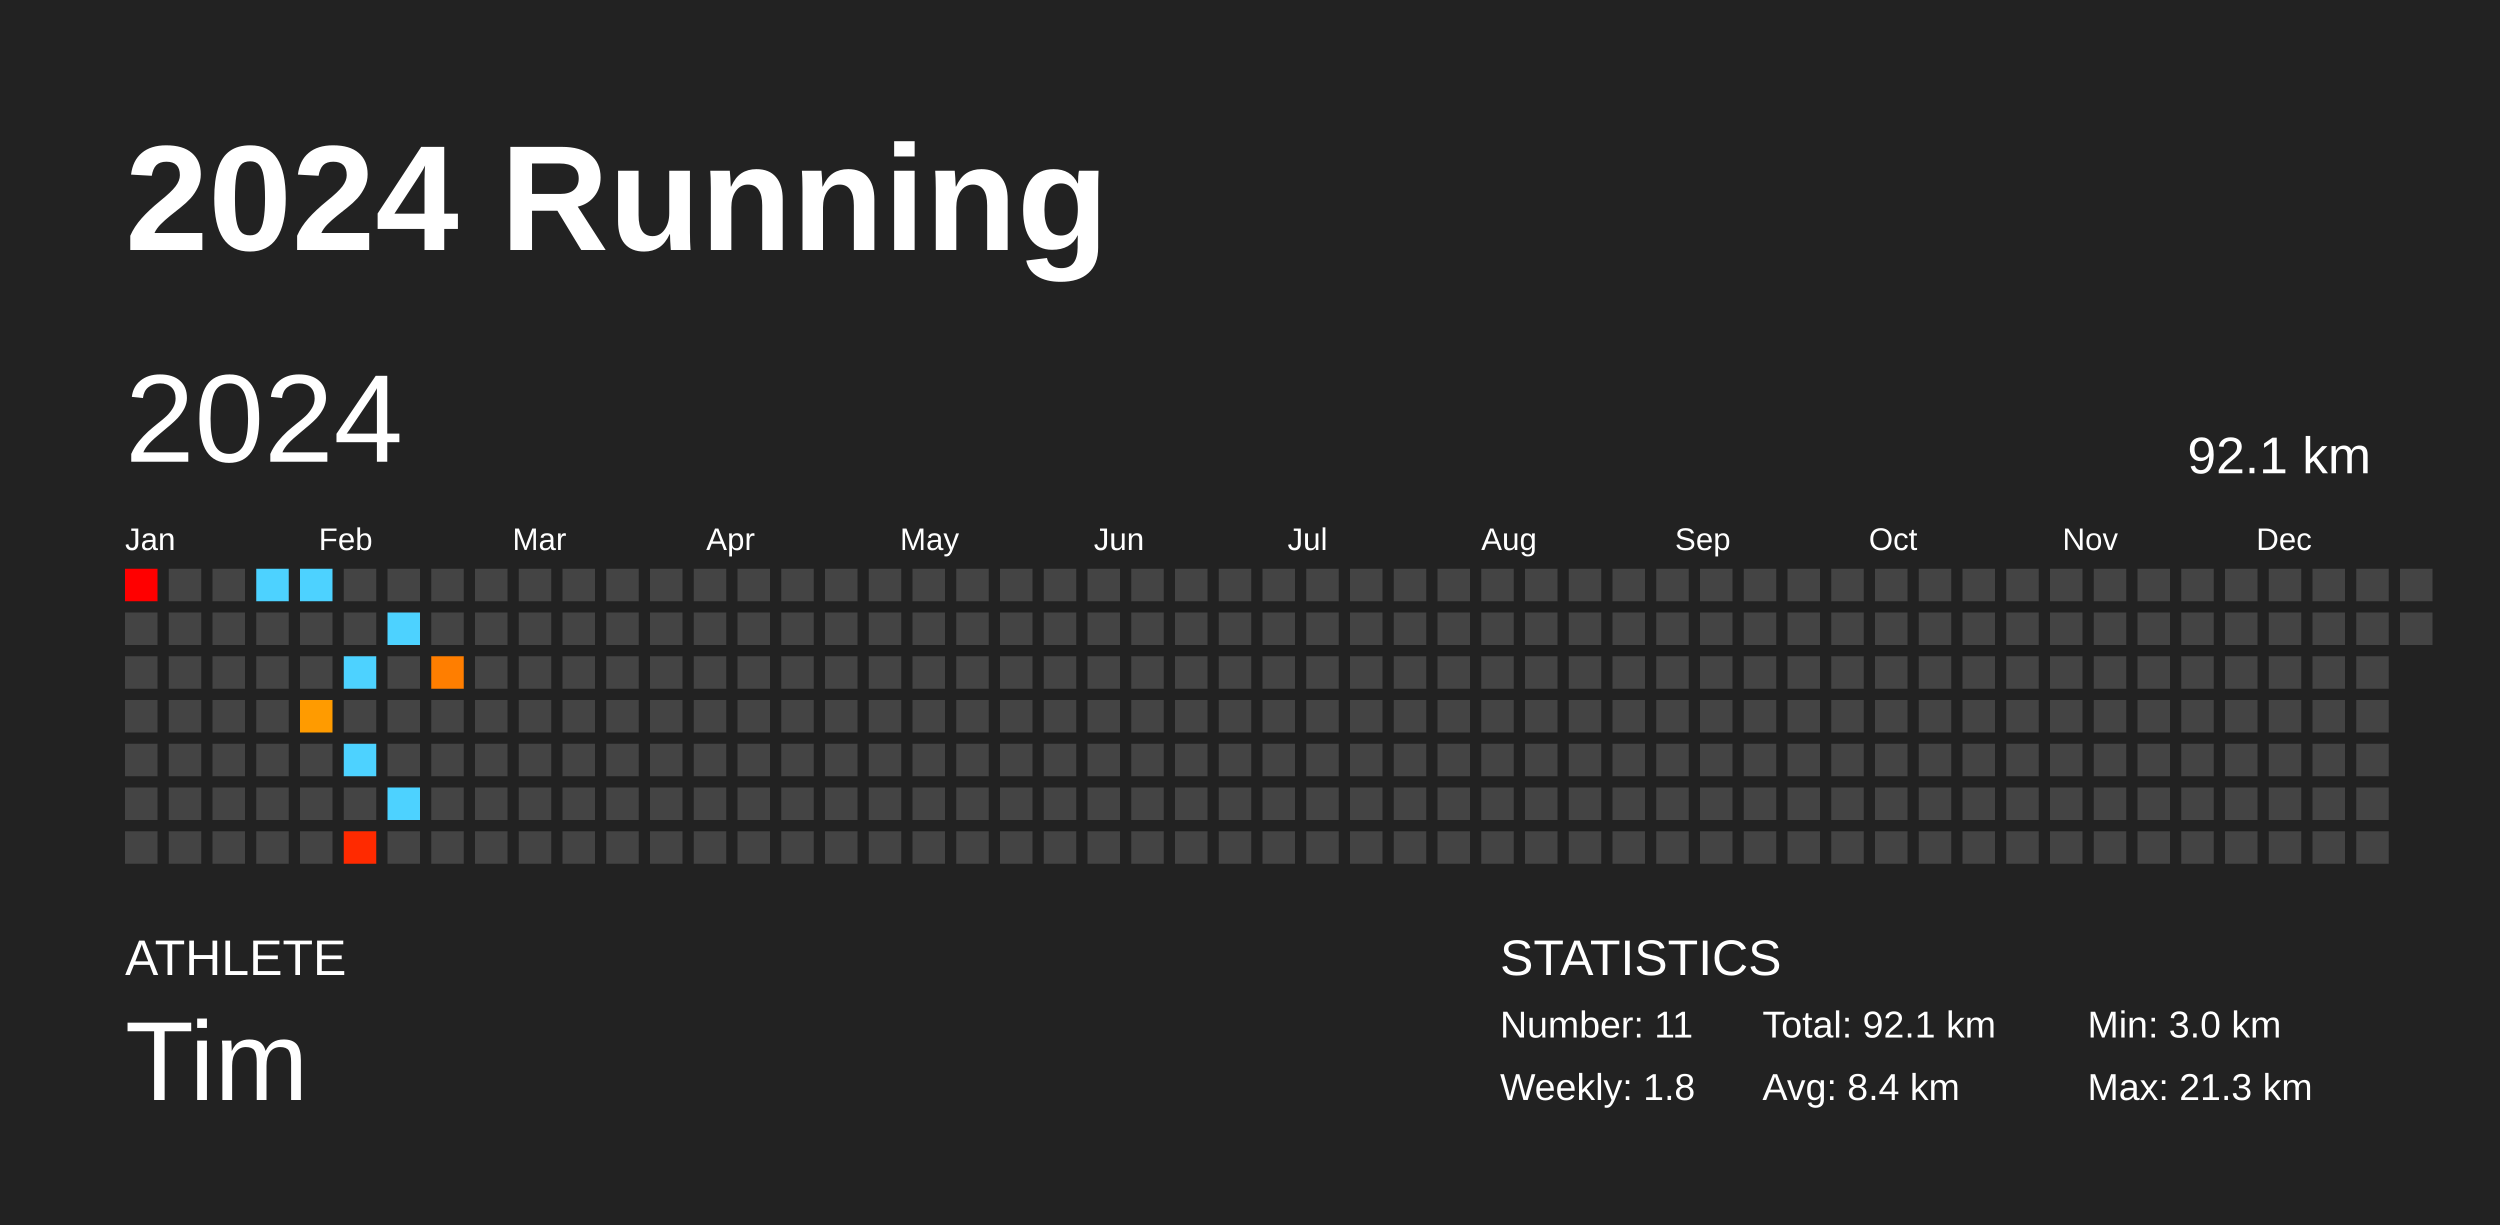
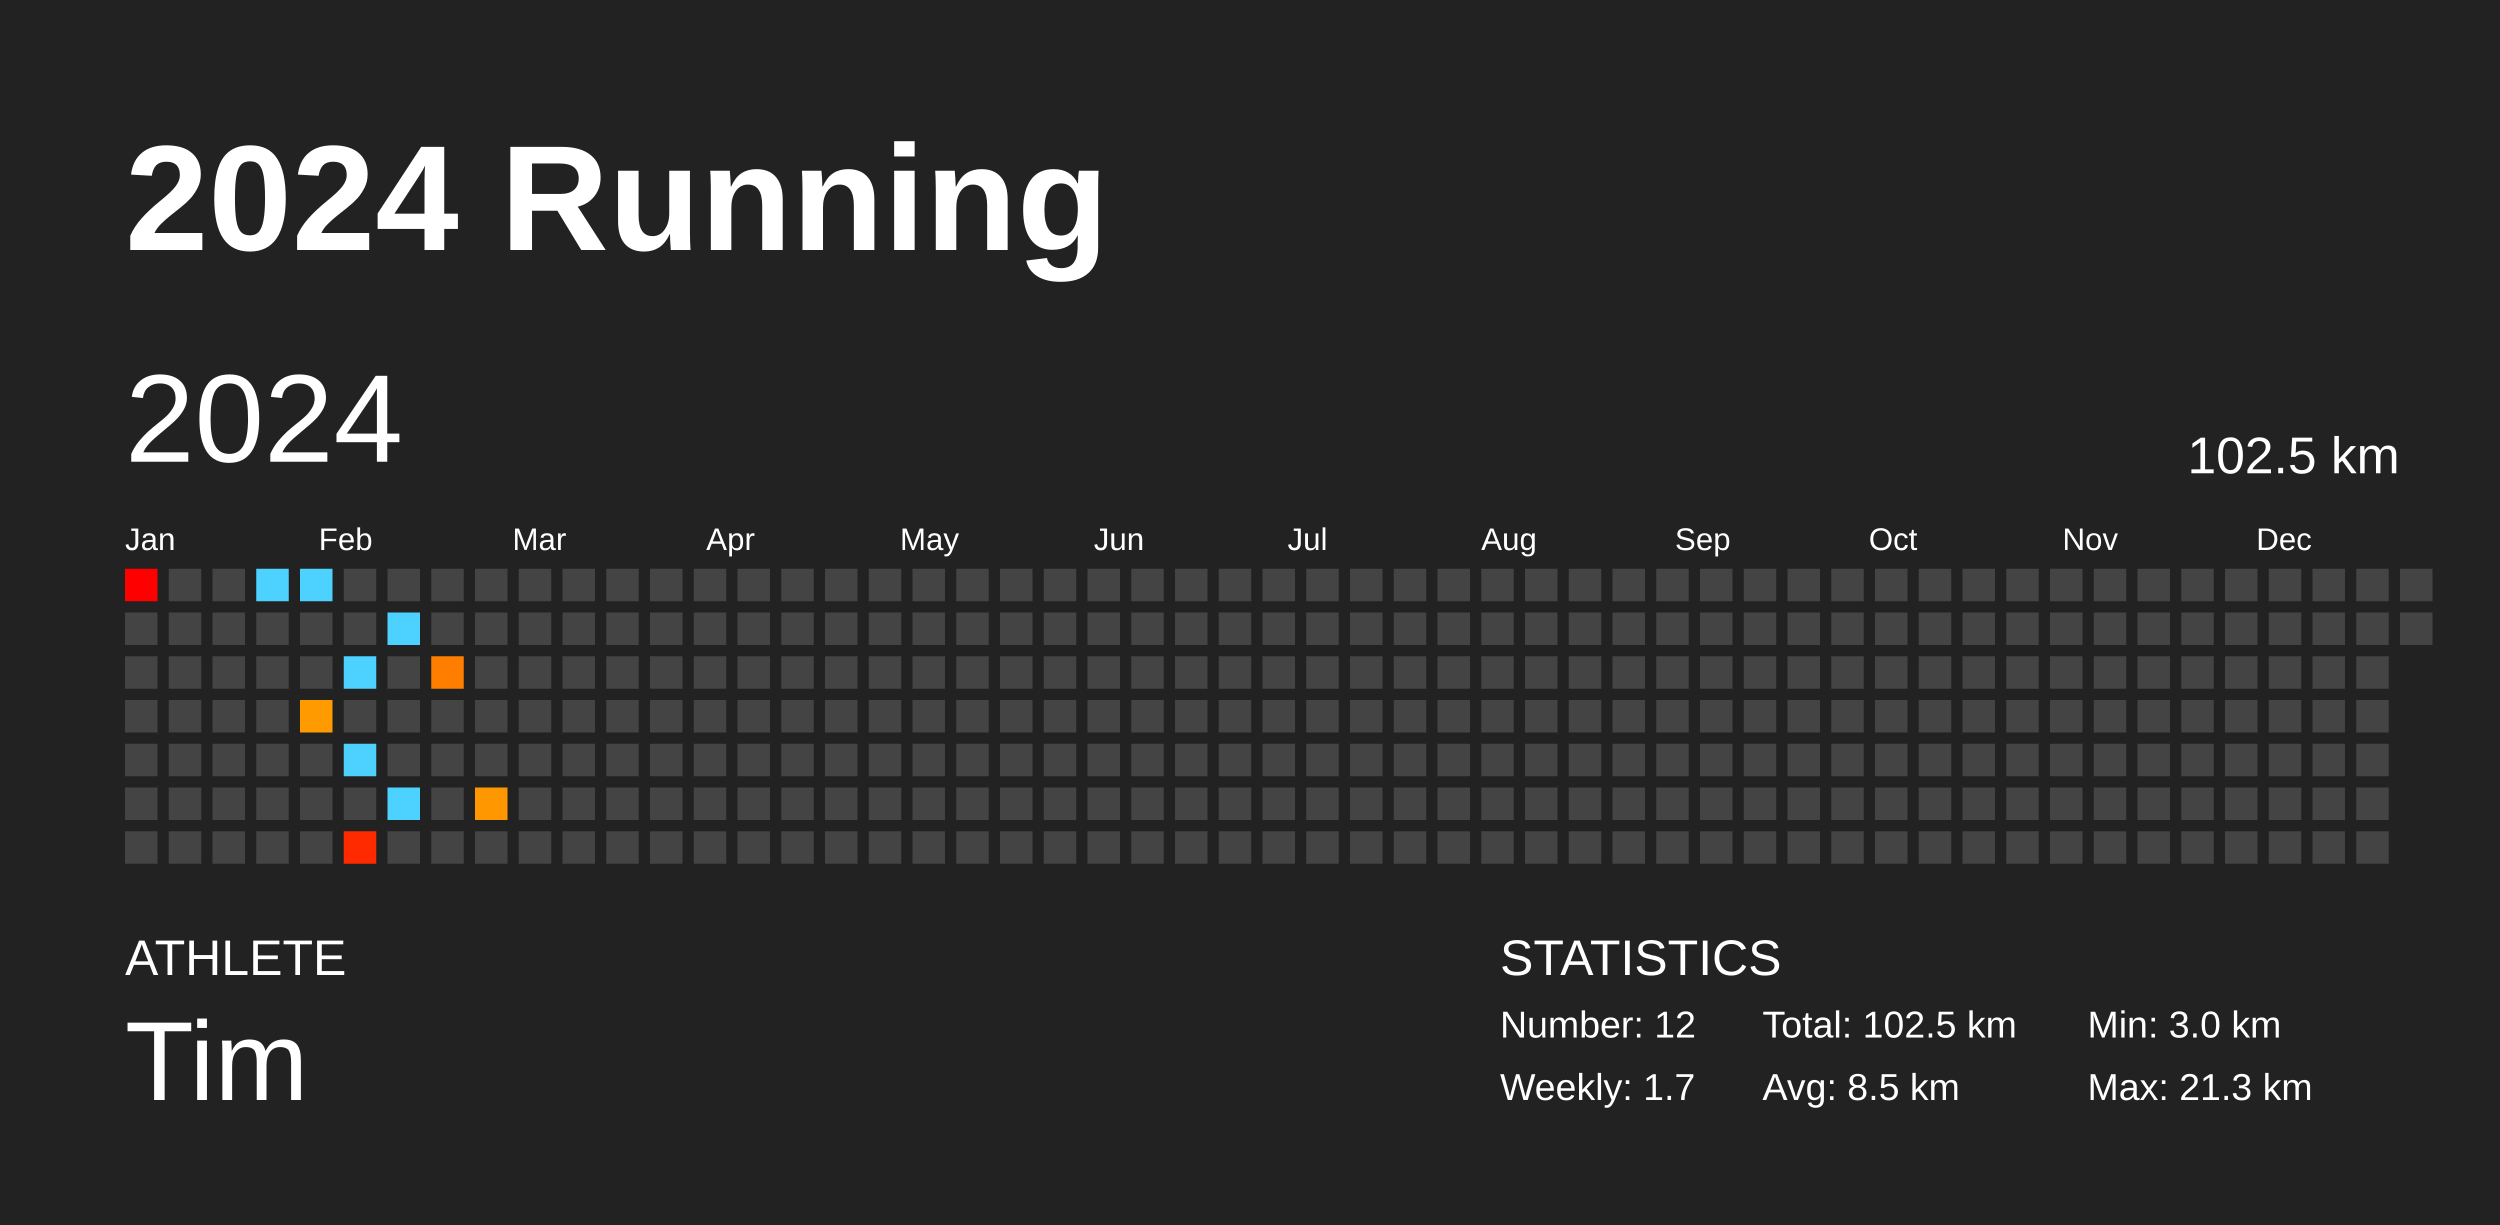
<svg xmlns="http://www.w3.org/2000/svg" baseProfile="full" height="98mm" version="1.1" viewBox="0,0,200,98" width="200mm">
  <defs />
  <rect fill="#222222" height="98" width="200" x="0" y="0" />
  <text fill="#FFFFFF" style="font-size:12px; font-family:Arial; font-weight:bold;" x="10" y="20">2024 Running</text>
  <text fill="#FFFFFF" style="font-size:4px; font-family:Arial" x="10" y="78">ATHLETE</text>
  <text fill="#FFFFFF" style="font-size:9px; font-family:Arial" x="10" y="88">Tim</text>
  <text fill="#FFFFFF" style="font-size:4px; font-family:Arial" x="120" y="78">STATISTICS</text>
-   <text fill="#FFFFFF" style="font-size:3px; font-family:Arial" x="120" y="83">Number: 11</text>
-   <text fill="#FFFFFF" style="font-size:3px; font-family:Arial" x="120" y="88">Weekly: 1.8</text>
-   <text fill="#FFFFFF" style="font-size:3px; font-family:Arial" x="141" y="83">Total: 92.1 km</text>
-   <text fill="#FFFFFF" style="font-size:3px; font-family:Arial" x="141" y="88">Avg: 8.4 km</text>
+   <text fill="#FFFFFF" style="font-size:3px; font-family:Arial" x="120" y="83">Number: 12</text>
+   <text fill="#FFFFFF" style="font-size:3px; font-family:Arial" x="120" y="88">Weekly: 1.7</text>
+   <text fill="#FFFFFF" style="font-size:3px; font-family:Arial" x="141" y="83">Total: 102.5 km</text>
+   <text fill="#FFFFFF" style="font-size:3px; font-family:Arial" x="141" y="88">Avg: 8.5 km</text>
  <text fill="#FFFFFF" style="font-size:3px; font-family:Arial" x="167" y="83">Min: 3.0 km</text>
  <text fill="#FFFFFF" style="font-size:3px; font-family:Arial" x="167" y="88">Max: 21.3 km</text>
  <text dominant-baseline="hanging" fill="#FFFFFF" style="font-size:10.0px; font-family:Arial;" x="10" y="30">2024</text>
-   <text dominant-baseline="hanging" fill="#FFFFFF" style="font-size:4.125px; font-family:Arial;" x="175" y="35">92.1 km</text>
+   <text dominant-baseline="hanging" fill="#FFFFFF" style="font-size:4.125px; font-family:Arial;" x="175" y="35">102.5 km</text>
  <text fill="#FFFFFF" style="font-size:2.5px; font-family:Arial" x="10.0" y="44">Jan</text>
  <text fill="#FFFFFF" style="font-size:2.5px; font-family:Arial" x="25.5" y="44">Feb</text>
  <text fill="#FFFFFF" style="font-size:2.5px; font-family:Arial" x="41.0" y="44">Mar</text>
  <text fill="#FFFFFF" style="font-size:2.5px; font-family:Arial" x="56.5" y="44">Apr</text>
  <text fill="#FFFFFF" style="font-size:2.5px; font-family:Arial" x="72.0" y="44">May</text>
  <text fill="#FFFFFF" style="font-size:2.5px; font-family:Arial" x="87.5" y="44">Jun</text>
  <text fill="#FFFFFF" style="font-size:2.5px; font-family:Arial" x="103.0" y="44">Jul</text>
  <text fill="#FFFFFF" style="font-size:2.5px; font-family:Arial" x="118.5" y="44">Aug</text>
  <text fill="#FFFFFF" style="font-size:2.5px; font-family:Arial" x="134.0" y="44">Sep</text>
  <text fill="#FFFFFF" style="font-size:2.5px; font-family:Arial" x="149.5" y="44">Oct</text>
  <text fill="#FFFFFF" style="font-size:2.5px; font-family:Arial" x="165.0" y="44">Nov</text>
  <text fill="#FFFFFF" style="font-size:2.5px; font-family:Arial" x="180.5" y="44">Dec</text>
  <rect fill="red" height="2.6" width="2.6" x="10.0" y="45.5" />
  <rect fill="#444444" height="2.6" width="2.6" x="10.0" y="49.0" />
  <rect fill="#444444" height="2.6" width="2.6" x="10.0" y="52.5" />
  <rect fill="#444444" height="2.6" width="2.6" x="10.0" y="56.0" />
  <rect fill="#444444" height="2.6" width="2.6" x="10.0" y="59.5" />
  <rect fill="#444444" height="2.6" width="2.6" x="10.0" y="63.0" />
  <rect fill="#444444" height="2.6" width="2.6" x="10.0" y="66.5" />
  <rect fill="#444444" height="2.6" width="2.6" x="13.5" y="45.5" />
  <rect fill="#444444" height="2.6" width="2.6" x="13.5" y="49.0" />
  <rect fill="#444444" height="2.6" width="2.6" x="13.5" y="52.5" />
  <rect fill="#444444" height="2.6" width="2.6" x="13.5" y="56.0" />
  <rect fill="#444444" height="2.6" width="2.6" x="13.5" y="59.5" />
  <rect fill="#444444" height="2.6" width="2.6" x="13.5" y="63.0" />
  <rect fill="#444444" height="2.6" width="2.6" x="13.5" y="66.5" />
  <rect fill="#444444" height="2.6" width="2.6" x="17.0" y="45.5" />
  <rect fill="#444444" height="2.6" width="2.6" x="17.0" y="49.0" />
  <rect fill="#444444" height="2.6" width="2.6" x="17.0" y="52.5" />
  <rect fill="#444444" height="2.6" width="2.6" x="17.0" y="56.0" />
  <rect fill="#444444" height="2.6" width="2.6" x="17.0" y="59.5" />
  <rect fill="#444444" height="2.6" width="2.6" x="17.0" y="63.0" />
  <rect fill="#444444" height="2.6" width="2.6" x="17.0" y="66.5" />
  <rect fill="#4dd2ff" height="2.6" width="2.6" x="20.5" y="45.5" />
  <rect fill="#444444" height="2.6" width="2.6" x="20.5" y="49.0" />
  <rect fill="#444444" height="2.6" width="2.6" x="20.5" y="52.5" />
  <rect fill="#444444" height="2.6" width="2.6" x="20.5" y="56.0" />
  <rect fill="#444444" height="2.6" width="2.6" x="20.5" y="59.5" />
  <rect fill="#444444" height="2.6" width="2.6" x="20.5" y="63.0" />
  <rect fill="#444444" height="2.6" width="2.6" x="20.5" y="66.5" />
  <rect fill="#4dd2ff" height="2.6" width="2.6" x="24.0" y="45.5" />
  <rect fill="#444444" height="2.6" width="2.6" x="24.0" y="49.0" />
  <rect fill="#444444" height="2.6" width="2.6" x="24.0" y="52.5" />
  <rect fill="#ff9b00" height="2.6" width="2.6" x="24.0" y="56.0" />
  <rect fill="#444444" height="2.6" width="2.6" x="24.0" y="59.5" />
  <rect fill="#444444" height="2.6" width="2.6" x="24.0" y="63.0" />
  <rect fill="#444444" height="2.6" width="2.6" x="24.0" y="66.5" />
  <rect fill="#444444" height="2.6" width="2.6" x="27.5" y="45.5" />
  <rect fill="#444444" height="2.6" width="2.6" x="27.5" y="49.0" />
  <rect fill="#4dd2ff" height="2.6" width="2.6" x="27.5" y="52.5" />
  <rect fill="#444444" height="2.6" width="2.6" x="27.5" y="56.0" />
  <rect fill="#4dd2ff" height="2.6" width="2.6" x="27.5" y="59.5" />
  <rect fill="#444444" height="2.6" width="2.6" x="27.5" y="63.0" />
  <rect fill="#ff2a00" height="2.6" width="2.6" x="27.5" y="66.5" />
  <rect fill="#444444" height="2.6" width="2.6" x="31.0" y="45.5" />
  <rect fill="#4dd2ff" height="2.6" width="2.6" x="31.0" y="49.0" />
  <rect fill="#444444" height="2.6" width="2.6" x="31.0" y="52.5" />
  <rect fill="#444444" height="2.6" width="2.6" x="31.0" y="56.0" />
  <rect fill="#444444" height="2.6" width="2.6" x="31.0" y="59.5" />
  <rect fill="#4dd2ff" height="2.6" width="2.6" x="31.0" y="63.0" />
  <rect fill="#444444" height="2.6" width="2.6" x="31.0" y="66.5" />
  <rect fill="#444444" height="2.6" width="2.6" x="34.5" y="45.5" />
  <rect fill="#444444" height="2.6" width="2.6" x="34.5" y="49.0" />
  <rect fill="#ff7e00" height="2.6" width="2.6" x="34.5" y="52.5" />
  <rect fill="#444444" height="2.6" width="2.6" x="34.5" y="56.0" />
  <rect fill="#444444" height="2.6" width="2.6" x="34.5" y="59.5" />
  <rect fill="#444444" height="2.6" width="2.6" x="34.5" y="63.0" />
  <rect fill="#444444" height="2.6" width="2.6" x="34.5" y="66.5" />
  <rect fill="#444444" height="2.6" width="2.6" x="38.0" y="45.5" />
  <rect fill="#444444" height="2.6" width="2.6" x="38.0" y="49.0" />
  <rect fill="#444444" height="2.6" width="2.6" x="38.0" y="52.5" />
  <rect fill="#444444" height="2.6" width="2.6" x="38.0" y="56.0" />
  <rect fill="#444444" height="2.6" width="2.6" x="38.0" y="59.5" />
-   <rect fill="#444444" height="2.6" width="2.6" x="38.0" y="63.0" />
+   <rect fill="#ff9800" height="2.6" width="2.6" x="38.0" y="63.0" />
  <rect fill="#444444" height="2.6" width="2.6" x="38.0" y="66.5" />
  <rect fill="#444444" height="2.6" width="2.6" x="41.5" y="45.5" />
  <rect fill="#444444" height="2.6" width="2.6" x="41.5" y="49.0" />
  <rect fill="#444444" height="2.6" width="2.6" x="41.5" y="52.5" />
  <rect fill="#444444" height="2.6" width="2.6" x="41.5" y="56.0" />
  <rect fill="#444444" height="2.6" width="2.6" x="41.5" y="59.5" />
  <rect fill="#444444" height="2.6" width="2.6" x="41.5" y="63.0" />
  <rect fill="#444444" height="2.6" width="2.6" x="41.5" y="66.5" />
  <rect fill="#444444" height="2.6" width="2.6" x="45.0" y="45.5" />
  <rect fill="#444444" height="2.6" width="2.6" x="45.0" y="49.0" />
  <rect fill="#444444" height="2.6" width="2.6" x="45.0" y="52.5" />
  <rect fill="#444444" height="2.6" width="2.6" x="45.0" y="56.0" />
  <rect fill="#444444" height="2.6" width="2.6" x="45.0" y="59.5" />
  <rect fill="#444444" height="2.6" width="2.6" x="45.0" y="63.0" />
  <rect fill="#444444" height="2.6" width="2.6" x="45.0" y="66.5" />
  <rect fill="#444444" height="2.6" width="2.6" x="48.5" y="45.5" />
  <rect fill="#444444" height="2.6" width="2.6" x="48.5" y="49.0" />
  <rect fill="#444444" height="2.6" width="2.6" x="48.5" y="52.5" />
  <rect fill="#444444" height="2.6" width="2.6" x="48.5" y="56.0" />
  <rect fill="#444444" height="2.6" width="2.6" x="48.5" y="59.5" />
  <rect fill="#444444" height="2.6" width="2.6" x="48.5" y="63.0" />
  <rect fill="#444444" height="2.6" width="2.6" x="48.5" y="66.5" />
  <rect fill="#444444" height="2.6" width="2.6" x="52.0" y="45.5" />
  <rect fill="#444444" height="2.6" width="2.6" x="52.0" y="49.0" />
  <rect fill="#444444" height="2.6" width="2.6" x="52.0" y="52.5" />
  <rect fill="#444444" height="2.6" width="2.6" x="52.0" y="56.0" />
  <rect fill="#444444" height="2.6" width="2.6" x="52.0" y="59.5" />
  <rect fill="#444444" height="2.6" width="2.6" x="52.0" y="63.0" />
  <rect fill="#444444" height="2.6" width="2.6" x="52.0" y="66.5" />
  <rect fill="#444444" height="2.6" width="2.6" x="55.5" y="45.5" />
  <rect fill="#444444" height="2.6" width="2.6" x="55.5" y="49.0" />
  <rect fill="#444444" height="2.6" width="2.6" x="55.5" y="52.5" />
  <rect fill="#444444" height="2.6" width="2.6" x="55.5" y="56.0" />
  <rect fill="#444444" height="2.6" width="2.6" x="55.5" y="59.5" />
  <rect fill="#444444" height="2.6" width="2.6" x="55.5" y="63.0" />
  <rect fill="#444444" height="2.6" width="2.6" x="55.5" y="66.5" />
  <rect fill="#444444" height="2.6" width="2.6" x="59.0" y="45.5" />
  <rect fill="#444444" height="2.6" width="2.6" x="59.0" y="49.0" />
  <rect fill="#444444" height="2.6" width="2.6" x="59.0" y="52.5" />
  <rect fill="#444444" height="2.6" width="2.6" x="59.0" y="56.0" />
  <rect fill="#444444" height="2.6" width="2.6" x="59.0" y="59.5" />
  <rect fill="#444444" height="2.6" width="2.6" x="59.0" y="63.0" />
  <rect fill="#444444" height="2.6" width="2.6" x="59.0" y="66.5" />
  <rect fill="#444444" height="2.6" width="2.6" x="62.5" y="45.5" />
  <rect fill="#444444" height="2.6" width="2.6" x="62.5" y="49.0" />
  <rect fill="#444444" height="2.6" width="2.6" x="62.5" y="52.5" />
  <rect fill="#444444" height="2.6" width="2.6" x="62.5" y="56.0" />
  <rect fill="#444444" height="2.6" width="2.6" x="62.5" y="59.5" />
  <rect fill="#444444" height="2.6" width="2.6" x="62.5" y="63.0" />
  <rect fill="#444444" height="2.6" width="2.6" x="62.5" y="66.5" />
  <rect fill="#444444" height="2.6" width="2.6" x="66.0" y="45.5" />
  <rect fill="#444444" height="2.6" width="2.6" x="66.0" y="49.0" />
  <rect fill="#444444" height="2.6" width="2.6" x="66.0" y="52.5" />
  <rect fill="#444444" height="2.6" width="2.6" x="66.0" y="56.0" />
  <rect fill="#444444" height="2.6" width="2.6" x="66.0" y="59.5" />
  <rect fill="#444444" height="2.6" width="2.6" x="66.0" y="63.0" />
  <rect fill="#444444" height="2.6" width="2.6" x="66.0" y="66.5" />
  <rect fill="#444444" height="2.6" width="2.6" x="69.5" y="45.5" />
  <rect fill="#444444" height="2.6" width="2.6" x="69.5" y="49.0" />
  <rect fill="#444444" height="2.6" width="2.6" x="69.5" y="52.5" />
  <rect fill="#444444" height="2.6" width="2.6" x="69.5" y="56.0" />
  <rect fill="#444444" height="2.6" width="2.6" x="69.5" y="59.5" />
  <rect fill="#444444" height="2.6" width="2.6" x="69.5" y="63.0" />
  <rect fill="#444444" height="2.6" width="2.6" x="69.5" y="66.5" />
  <rect fill="#444444" height="2.6" width="2.6" x="73.0" y="45.5" />
  <rect fill="#444444" height="2.6" width="2.6" x="73.0" y="49.0" />
  <rect fill="#444444" height="2.6" width="2.6" x="73.0" y="52.5" />
  <rect fill="#444444" height="2.6" width="2.6" x="73.0" y="56.0" />
  <rect fill="#444444" height="2.6" width="2.6" x="73.0" y="59.5" />
  <rect fill="#444444" height="2.6" width="2.6" x="73.0" y="63.0" />
  <rect fill="#444444" height="2.6" width="2.6" x="73.0" y="66.5" />
  <rect fill="#444444" height="2.6" width="2.6" x="76.5" y="45.5" />
  <rect fill="#444444" height="2.6" width="2.6" x="76.5" y="49.0" />
  <rect fill="#444444" height="2.6" width="2.6" x="76.5" y="52.5" />
  <rect fill="#444444" height="2.6" width="2.6" x="76.5" y="56.0" />
  <rect fill="#444444" height="2.6" width="2.6" x="76.5" y="59.5" />
  <rect fill="#444444" height="2.6" width="2.6" x="76.5" y="63.0" />
  <rect fill="#444444" height="2.6" width="2.6" x="76.5" y="66.5" />
  <rect fill="#444444" height="2.6" width="2.6" x="80.0" y="45.5" />
  <rect fill="#444444" height="2.6" width="2.6" x="80.0" y="49.0" />
  <rect fill="#444444" height="2.6" width="2.6" x="80.0" y="52.5" />
  <rect fill="#444444" height="2.6" width="2.6" x="80.0" y="56.0" />
  <rect fill="#444444" height="2.6" width="2.6" x="80.0" y="59.5" />
  <rect fill="#444444" height="2.6" width="2.6" x="80.0" y="63.0" />
  <rect fill="#444444" height="2.6" width="2.6" x="80.0" y="66.5" />
  <rect fill="#444444" height="2.6" width="2.6" x="83.5" y="45.5" />
  <rect fill="#444444" height="2.6" width="2.6" x="83.5" y="49.0" />
  <rect fill="#444444" height="2.6" width="2.6" x="83.5" y="52.5" />
  <rect fill="#444444" height="2.6" width="2.6" x="83.5" y="56.0" />
  <rect fill="#444444" height="2.6" width="2.6" x="83.5" y="59.5" />
  <rect fill="#444444" height="2.6" width="2.6" x="83.5" y="63.0" />
  <rect fill="#444444" height="2.6" width="2.6" x="83.5" y="66.5" />
  <rect fill="#444444" height="2.6" width="2.6" x="87.0" y="45.5" />
  <rect fill="#444444" height="2.6" width="2.6" x="87.0" y="49.0" />
  <rect fill="#444444" height="2.6" width="2.6" x="87.0" y="52.5" />
  <rect fill="#444444" height="2.6" width="2.6" x="87.0" y="56.0" />
  <rect fill="#444444" height="2.6" width="2.6" x="87.0" y="59.5" />
  <rect fill="#444444" height="2.6" width="2.6" x="87.0" y="63.0" />
  <rect fill="#444444" height="2.6" width="2.6" x="87.0" y="66.5" />
  <rect fill="#444444" height="2.6" width="2.6" x="90.5" y="45.5" />
  <rect fill="#444444" height="2.6" width="2.6" x="90.5" y="49.0" />
  <rect fill="#444444" height="2.6" width="2.6" x="90.5" y="52.5" />
  <rect fill="#444444" height="2.6" width="2.6" x="90.5" y="56.0" />
  <rect fill="#444444" height="2.6" width="2.6" x="90.5" y="59.5" />
  <rect fill="#444444" height="2.6" width="2.6" x="90.5" y="63.0" />
  <rect fill="#444444" height="2.6" width="2.6" x="90.5" y="66.5" />
  <rect fill="#444444" height="2.6" width="2.6" x="94.0" y="45.5" />
  <rect fill="#444444" height="2.6" width="2.6" x="94.0" y="49.0" />
  <rect fill="#444444" height="2.6" width="2.6" x="94.0" y="52.5" />
  <rect fill="#444444" height="2.6" width="2.6" x="94.0" y="56.0" />
  <rect fill="#444444" height="2.6" width="2.6" x="94.0" y="59.5" />
  <rect fill="#444444" height="2.6" width="2.6" x="94.0" y="63.0" />
  <rect fill="#444444" height="2.6" width="2.6" x="94.0" y="66.5" />
  <rect fill="#444444" height="2.6" width="2.6" x="97.5" y="45.5" />
  <rect fill="#444444" height="2.6" width="2.6" x="97.5" y="49.0" />
  <rect fill="#444444" height="2.6" width="2.6" x="97.5" y="52.5" />
  <rect fill="#444444" height="2.6" width="2.6" x="97.5" y="56.0" />
  <rect fill="#444444" height="2.6" width="2.6" x="97.5" y="59.5" />
  <rect fill="#444444" height="2.6" width="2.6" x="97.5" y="63.0" />
  <rect fill="#444444" height="2.6" width="2.6" x="97.5" y="66.5" />
  <rect fill="#444444" height="2.6" width="2.6" x="101.0" y="45.5" />
  <rect fill="#444444" height="2.6" width="2.6" x="101.0" y="49.0" />
  <rect fill="#444444" height="2.6" width="2.6" x="101.0" y="52.5" />
  <rect fill="#444444" height="2.6" width="2.6" x="101.0" y="56.0" />
  <rect fill="#444444" height="2.6" width="2.6" x="101.0" y="59.5" />
  <rect fill="#444444" height="2.6" width="2.6" x="101.0" y="63.0" />
  <rect fill="#444444" height="2.6" width="2.6" x="101.0" y="66.5" />
  <rect fill="#444444" height="2.6" width="2.6" x="104.5" y="45.5" />
  <rect fill="#444444" height="2.6" width="2.6" x="104.5" y="49.0" />
  <rect fill="#444444" height="2.6" width="2.6" x="104.5" y="52.5" />
  <rect fill="#444444" height="2.6" width="2.6" x="104.5" y="56.0" />
  <rect fill="#444444" height="2.6" width="2.6" x="104.5" y="59.5" />
  <rect fill="#444444" height="2.6" width="2.6" x="104.5" y="63.0" />
  <rect fill="#444444" height="2.6" width="2.6" x="104.5" y="66.5" />
  <rect fill="#444444" height="2.6" width="2.6" x="108.0" y="45.5" />
  <rect fill="#444444" height="2.6" width="2.6" x="108.0" y="49.0" />
  <rect fill="#444444" height="2.6" width="2.6" x="108.0" y="52.5" />
  <rect fill="#444444" height="2.6" width="2.6" x="108.0" y="56.0" />
  <rect fill="#444444" height="2.6" width="2.6" x="108.0" y="59.5" />
  <rect fill="#444444" height="2.6" width="2.6" x="108.0" y="63.0" />
  <rect fill="#444444" height="2.6" width="2.6" x="108.0" y="66.5" />
  <rect fill="#444444" height="2.6" width="2.6" x="111.5" y="45.5" />
  <rect fill="#444444" height="2.6" width="2.6" x="111.5" y="49.0" />
  <rect fill="#444444" height="2.6" width="2.6" x="111.5" y="52.5" />
  <rect fill="#444444" height="2.6" width="2.6" x="111.5" y="56.0" />
  <rect fill="#444444" height="2.6" width="2.6" x="111.5" y="59.5" />
  <rect fill="#444444" height="2.6" width="2.6" x="111.5" y="63.0" />
  <rect fill="#444444" height="2.6" width="2.6" x="111.5" y="66.5" />
  <rect fill="#444444" height="2.6" width="2.6" x="115.0" y="45.5" />
  <rect fill="#444444" height="2.6" width="2.6" x="115.0" y="49.0" />
  <rect fill="#444444" height="2.6" width="2.6" x="115.0" y="52.5" />
  <rect fill="#444444" height="2.6" width="2.6" x="115.0" y="56.0" />
  <rect fill="#444444" height="2.6" width="2.6" x="115.0" y="59.5" />
  <rect fill="#444444" height="2.6" width="2.6" x="115.0" y="63.0" />
  <rect fill="#444444" height="2.6" width="2.6" x="115.0" y="66.5" />
  <rect fill="#444444" height="2.6" width="2.6" x="118.5" y="45.5" />
  <rect fill="#444444" height="2.6" width="2.6" x="118.5" y="49.0" />
  <rect fill="#444444" height="2.6" width="2.6" x="118.5" y="52.5" />
  <rect fill="#444444" height="2.6" width="2.6" x="118.5" y="56.0" />
  <rect fill="#444444" height="2.6" width="2.6" x="118.5" y="59.5" />
  <rect fill="#444444" height="2.6" width="2.6" x="118.5" y="63.0" />
  <rect fill="#444444" height="2.6" width="2.6" x="118.5" y="66.5" />
  <rect fill="#444444" height="2.6" width="2.6" x="122.0" y="45.5" />
  <rect fill="#444444" height="2.6" width="2.6" x="122.0" y="49.0" />
  <rect fill="#444444" height="2.6" width="2.6" x="122.0" y="52.5" />
  <rect fill="#444444" height="2.6" width="2.6" x="122.0" y="56.0" />
  <rect fill="#444444" height="2.6" width="2.6" x="122.0" y="59.5" />
  <rect fill="#444444" height="2.6" width="2.6" x="122.0" y="63.0" />
  <rect fill="#444444" height="2.6" width="2.6" x="122.0" y="66.5" />
  <rect fill="#444444" height="2.6" width="2.6" x="125.5" y="45.5" />
  <rect fill="#444444" height="2.6" width="2.6" x="125.5" y="49.0" />
  <rect fill="#444444" height="2.6" width="2.6" x="125.5" y="52.5" />
  <rect fill="#444444" height="2.6" width="2.6" x="125.5" y="56.0" />
  <rect fill="#444444" height="2.6" width="2.6" x="125.5" y="59.5" />
  <rect fill="#444444" height="2.6" width="2.6" x="125.5" y="63.0" />
  <rect fill="#444444" height="2.6" width="2.6" x="125.5" y="66.5" />
  <rect fill="#444444" height="2.6" width="2.6" x="129.0" y="45.5" />
  <rect fill="#444444" height="2.6" width="2.6" x="129.0" y="49.0" />
  <rect fill="#444444" height="2.6" width="2.6" x="129.0" y="52.5" />
  <rect fill="#444444" height="2.6" width="2.6" x="129.0" y="56.0" />
  <rect fill="#444444" height="2.6" width="2.6" x="129.0" y="59.5" />
  <rect fill="#444444" height="2.6" width="2.6" x="129.0" y="63.0" />
  <rect fill="#444444" height="2.6" width="2.6" x="129.0" y="66.5" />
  <rect fill="#444444" height="2.6" width="2.6" x="132.5" y="45.5" />
  <rect fill="#444444" height="2.6" width="2.6" x="132.5" y="49.0" />
  <rect fill="#444444" height="2.6" width="2.6" x="132.5" y="52.5" />
  <rect fill="#444444" height="2.6" width="2.6" x="132.5" y="56.0" />
  <rect fill="#444444" height="2.6" width="2.6" x="132.5" y="59.5" />
  <rect fill="#444444" height="2.6" width="2.6" x="132.5" y="63.0" />
  <rect fill="#444444" height="2.6" width="2.6" x="132.5" y="66.5" />
  <rect fill="#444444" height="2.6" width="2.6" x="136.0" y="45.5" />
  <rect fill="#444444" height="2.6" width="2.6" x="136.0" y="49.0" />
  <rect fill="#444444" height="2.6" width="2.6" x="136.0" y="52.5" />
  <rect fill="#444444" height="2.6" width="2.6" x="136.0" y="56.0" />
  <rect fill="#444444" height="2.6" width="2.6" x="136.0" y="59.5" />
  <rect fill="#444444" height="2.6" width="2.6" x="136.0" y="63.0" />
  <rect fill="#444444" height="2.6" width="2.6" x="136.0" y="66.5" />
  <rect fill="#444444" height="2.6" width="2.6" x="139.5" y="45.5" />
  <rect fill="#444444" height="2.6" width="2.6" x="139.5" y="49.0" />
  <rect fill="#444444" height="2.6" width="2.6" x="139.5" y="52.5" />
  <rect fill="#444444" height="2.6" width="2.6" x="139.5" y="56.0" />
  <rect fill="#444444" height="2.6" width="2.6" x="139.5" y="59.5" />
  <rect fill="#444444" height="2.6" width="2.6" x="139.5" y="63.0" />
  <rect fill="#444444" height="2.6" width="2.6" x="139.5" y="66.5" />
  <rect fill="#444444" height="2.6" width="2.6" x="143.0" y="45.5" />
  <rect fill="#444444" height="2.6" width="2.6" x="143.0" y="49.0" />
  <rect fill="#444444" height="2.6" width="2.6" x="143.0" y="52.5" />
  <rect fill="#444444" height="2.6" width="2.6" x="143.0" y="56.0" />
  <rect fill="#444444" height="2.6" width="2.6" x="143.0" y="59.5" />
  <rect fill="#444444" height="2.6" width="2.6" x="143.0" y="63.0" />
  <rect fill="#444444" height="2.6" width="2.6" x="143.0" y="66.5" />
  <rect fill="#444444" height="2.6" width="2.6" x="146.5" y="45.5" />
  <rect fill="#444444" height="2.6" width="2.6" x="146.5" y="49.0" />
  <rect fill="#444444" height="2.6" width="2.6" x="146.5" y="52.5" />
  <rect fill="#444444" height="2.6" width="2.6" x="146.5" y="56.0" />
  <rect fill="#444444" height="2.6" width="2.6" x="146.5" y="59.5" />
  <rect fill="#444444" height="2.6" width="2.6" x="146.5" y="63.0" />
  <rect fill="#444444" height="2.6" width="2.6" x="146.5" y="66.5" />
  <rect fill="#444444" height="2.6" width="2.6" x="150.0" y="45.5" />
  <rect fill="#444444" height="2.6" width="2.6" x="150.0" y="49.0" />
  <rect fill="#444444" height="2.6" width="2.6" x="150.0" y="52.5" />
  <rect fill="#444444" height="2.6" width="2.6" x="150.0" y="56.0" />
  <rect fill="#444444" height="2.6" width="2.6" x="150.0" y="59.5" />
  <rect fill="#444444" height="2.6" width="2.6" x="150.0" y="63.0" />
  <rect fill="#444444" height="2.6" width="2.6" x="150.0" y="66.5" />
  <rect fill="#444444" height="2.6" width="2.6" x="153.5" y="45.5" />
  <rect fill="#444444" height="2.6" width="2.6" x="153.5" y="49.0" />
  <rect fill="#444444" height="2.6" width="2.6" x="153.5" y="52.5" />
  <rect fill="#444444" height="2.6" width="2.6" x="153.5" y="56.0" />
  <rect fill="#444444" height="2.6" width="2.6" x="153.5" y="59.5" />
  <rect fill="#444444" height="2.6" width="2.6" x="153.5" y="63.0" />
  <rect fill="#444444" height="2.6" width="2.6" x="153.5" y="66.5" />
  <rect fill="#444444" height="2.6" width="2.6" x="157.0" y="45.5" />
  <rect fill="#444444" height="2.6" width="2.6" x="157.0" y="49.0" />
  <rect fill="#444444" height="2.6" width="2.6" x="157.0" y="52.5" />
  <rect fill="#444444" height="2.6" width="2.6" x="157.0" y="56.0" />
  <rect fill="#444444" height="2.6" width="2.6" x="157.0" y="59.5" />
  <rect fill="#444444" height="2.6" width="2.6" x="157.0" y="63.0" />
  <rect fill="#444444" height="2.6" width="2.6" x="157.0" y="66.5" />
  <rect fill="#444444" height="2.6" width="2.6" x="160.5" y="45.5" />
  <rect fill="#444444" height="2.6" width="2.6" x="160.5" y="49.0" />
  <rect fill="#444444" height="2.6" width="2.6" x="160.5" y="52.5" />
  <rect fill="#444444" height="2.6" width="2.6" x="160.5" y="56.0" />
  <rect fill="#444444" height="2.6" width="2.6" x="160.5" y="59.5" />
  <rect fill="#444444" height="2.6" width="2.6" x="160.5" y="63.0" />
  <rect fill="#444444" height="2.6" width="2.6" x="160.5" y="66.5" />
  <rect fill="#444444" height="2.6" width="2.6" x="164.0" y="45.5" />
  <rect fill="#444444" height="2.6" width="2.6" x="164.0" y="49.0" />
  <rect fill="#444444" height="2.6" width="2.6" x="164.0" y="52.5" />
  <rect fill="#444444" height="2.6" width="2.6" x="164.0" y="56.0" />
  <rect fill="#444444" height="2.6" width="2.6" x="164.0" y="59.5" />
  <rect fill="#444444" height="2.6" width="2.6" x="164.0" y="63.0" />
  <rect fill="#444444" height="2.6" width="2.6" x="164.0" y="66.5" />
  <rect fill="#444444" height="2.6" width="2.6" x="167.5" y="45.5" />
  <rect fill="#444444" height="2.6" width="2.6" x="167.5" y="49.0" />
  <rect fill="#444444" height="2.6" width="2.6" x="167.5" y="52.5" />
  <rect fill="#444444" height="2.6" width="2.6" x="167.5" y="56.0" />
  <rect fill="#444444" height="2.6" width="2.6" x="167.5" y="59.5" />
  <rect fill="#444444" height="2.6" width="2.6" x="167.5" y="63.0" />
  <rect fill="#444444" height="2.6" width="2.6" x="167.5" y="66.5" />
  <rect fill="#444444" height="2.6" width="2.6" x="171.0" y="45.5" />
  <rect fill="#444444" height="2.6" width="2.6" x="171.0" y="49.0" />
  <rect fill="#444444" height="2.6" width="2.6" x="171.0" y="52.5" />
  <rect fill="#444444" height="2.6" width="2.6" x="171.0" y="56.0" />
  <rect fill="#444444" height="2.6" width="2.6" x="171.0" y="59.5" />
  <rect fill="#444444" height="2.6" width="2.6" x="171.0" y="63.0" />
  <rect fill="#444444" height="2.6" width="2.6" x="171.0" y="66.5" />
  <rect fill="#444444" height="2.6" width="2.6" x="174.5" y="45.5" />
  <rect fill="#444444" height="2.6" width="2.6" x="174.5" y="49.0" />
  <rect fill="#444444" height="2.6" width="2.6" x="174.5" y="52.5" />
  <rect fill="#444444" height="2.6" width="2.6" x="174.5" y="56.0" />
  <rect fill="#444444" height="2.6" width="2.6" x="174.5" y="59.5" />
  <rect fill="#444444" height="2.6" width="2.6" x="174.5" y="63.0" />
  <rect fill="#444444" height="2.6" width="2.6" x="174.5" y="66.5" />
  <rect fill="#444444" height="2.6" width="2.6" x="178.0" y="45.5" />
  <rect fill="#444444" height="2.6" width="2.6" x="178.0" y="49.0" />
  <rect fill="#444444" height="2.6" width="2.6" x="178.0" y="52.5" />
  <rect fill="#444444" height="2.6" width="2.6" x="178.0" y="56.0" />
  <rect fill="#444444" height="2.6" width="2.6" x="178.0" y="59.5" />
  <rect fill="#444444" height="2.6" width="2.6" x="178.0" y="63.0" />
  <rect fill="#444444" height="2.6" width="2.6" x="178.0" y="66.5" />
  <rect fill="#444444" height="2.6" width="2.6" x="181.5" y="45.5" />
  <rect fill="#444444" height="2.6" width="2.6" x="181.5" y="49.0" />
  <rect fill="#444444" height="2.6" width="2.6" x="181.5" y="52.5" />
  <rect fill="#444444" height="2.6" width="2.6" x="181.5" y="56.0" />
  <rect fill="#444444" height="2.6" width="2.6" x="181.5" y="59.5" />
  <rect fill="#444444" height="2.6" width="2.6" x="181.5" y="63.0" />
  <rect fill="#444444" height="2.6" width="2.6" x="181.5" y="66.5" />
  <rect fill="#444444" height="2.6" width="2.6" x="185.0" y="45.5" />
  <rect fill="#444444" height="2.6" width="2.6" x="185.0" y="49.0" />
  <rect fill="#444444" height="2.6" width="2.6" x="185.0" y="52.5" />
  <rect fill="#444444" height="2.6" width="2.6" x="185.0" y="56.0" />
  <rect fill="#444444" height="2.6" width="2.6" x="185.0" y="59.5" />
  <rect fill="#444444" height="2.6" width="2.6" x="185.0" y="63.0" />
  <rect fill="#444444" height="2.6" width="2.6" x="185.0" y="66.5" />
  <rect fill="#444444" height="2.6" width="2.6" x="188.5" y="45.5" />
  <rect fill="#444444" height="2.6" width="2.6" x="188.5" y="49.0" />
  <rect fill="#444444" height="2.6" width="2.6" x="188.5" y="52.5" />
  <rect fill="#444444" height="2.6" width="2.6" x="188.5" y="56.0" />
  <rect fill="#444444" height="2.6" width="2.6" x="188.5" y="59.5" />
  <rect fill="#444444" height="2.6" width="2.6" x="188.5" y="63.0" />
  <rect fill="#444444" height="2.6" width="2.6" x="188.5" y="66.5" />
  <rect fill="#444444" height="2.6" width="2.6" x="192.0" y="45.5" />
  <rect fill="#444444" height="2.6" width="2.6" x="192.0" y="49.0" />
</svg>
